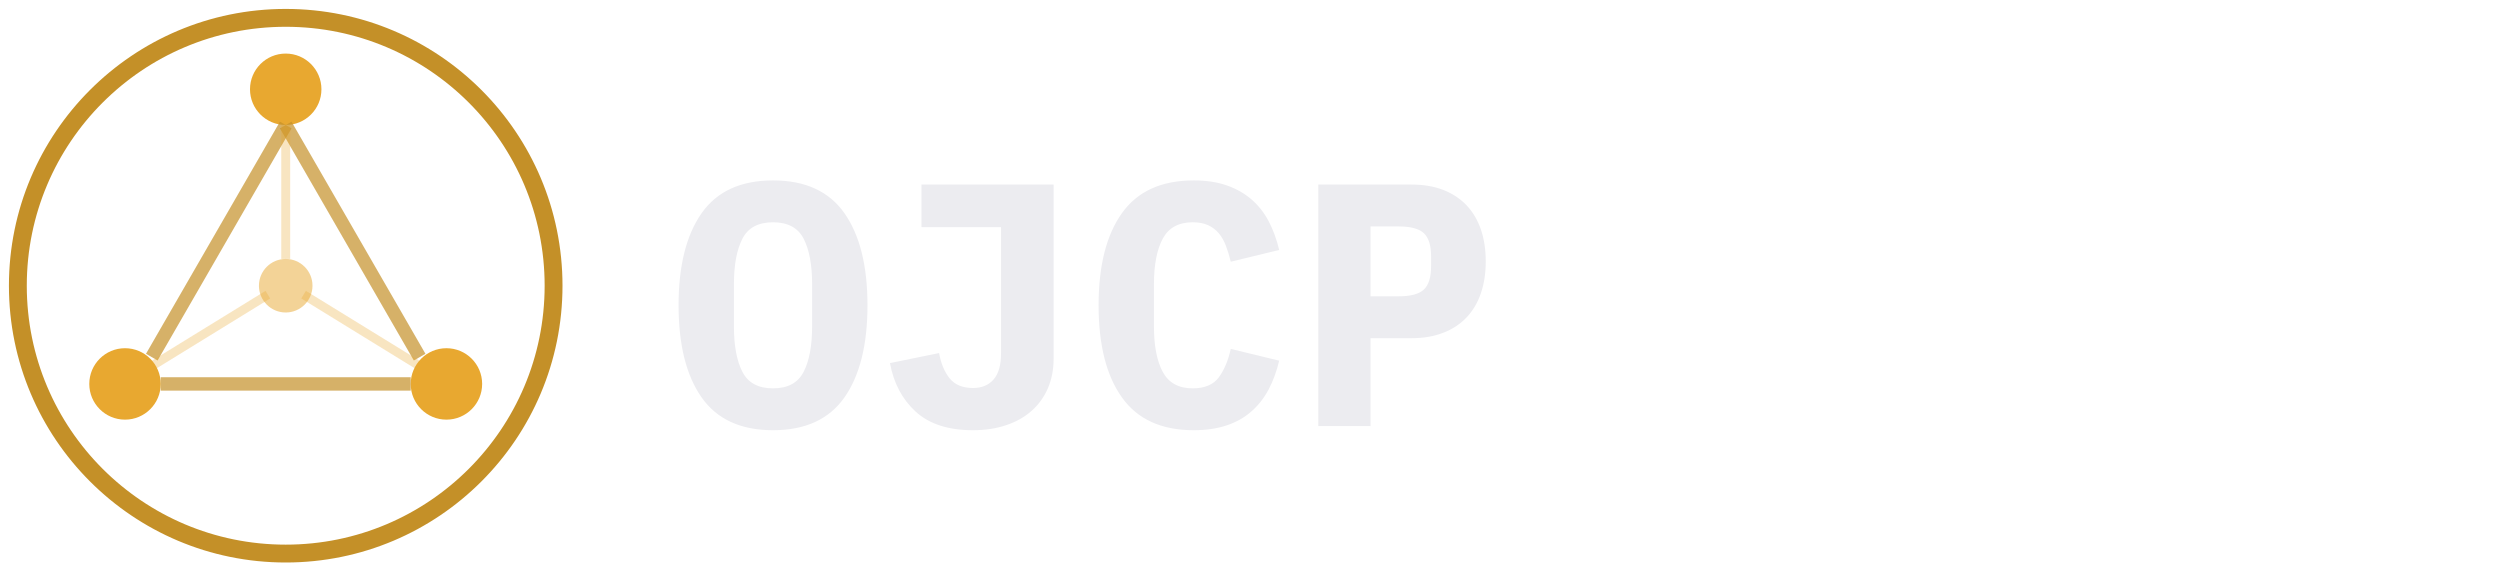
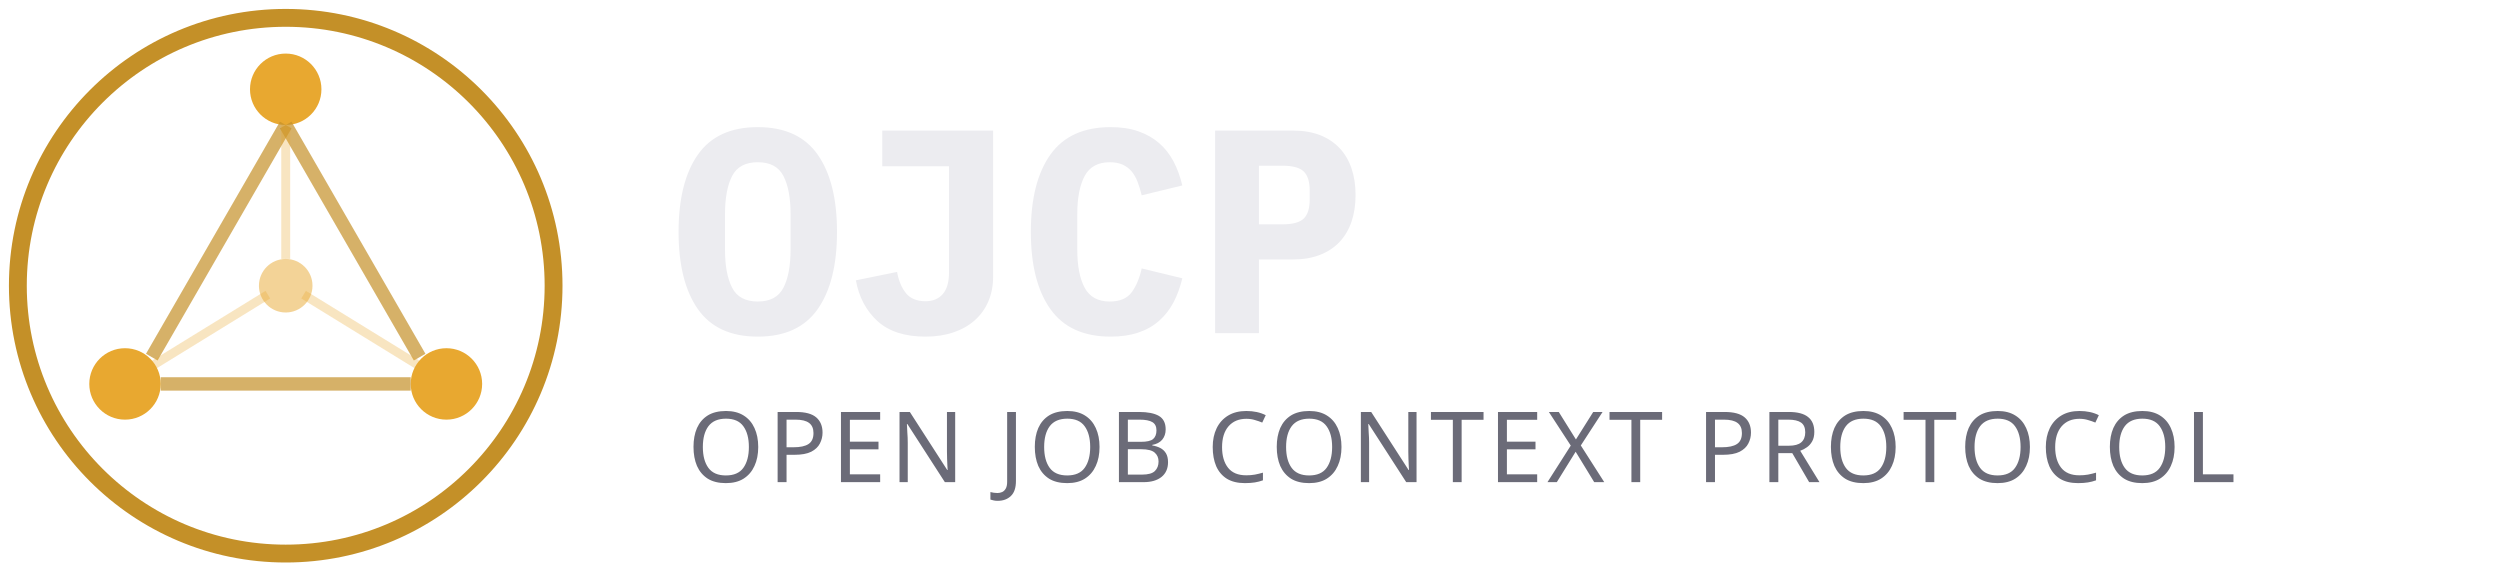
<svg xmlns="http://www.w3.org/2000/svg" width="280" height="64" viewBox="0 0 280 64" fill="none">
-   <g transform="translate(0, 0)">
+   <g>
    <circle cx="32" cy="32" r="30" stroke="#c49028" stroke-width="2" fill="none" />
    <circle cx="32" cy="10" r="4" fill="#e8a830" />
    <circle cx="14" cy="43" r="4" fill="#e8a830" />
    <circle cx="50" cy="43" r="4" fill="#e8a830" />
    <line x1="32" y1="14" x2="17" y2="40" stroke="#c49028" stroke-width="1.5" opacity="0.7" />
    <line x1="32" y1="14" x2="47" y2="40" stroke="#c49028" stroke-width="1.5" opacity="0.7" />
    <line x1="18" y1="43" x2="46" y2="43" stroke="#c49028" stroke-width="1.5" opacity="0.7" />
    <circle cx="32" cy="32" r="3" fill="#e8a830" opacity="0.5" />
    <line x1="32" y1="14" x2="32" y2="29" stroke="#e8a830" stroke-width="1" opacity="0.3" />
    <line x1="17" y1="41" x2="30" y2="33" stroke="#e8a830" stroke-width="1" opacity="0.3" />
    <line x1="47" y1="41" x2="34" y2="33" stroke="#e8a830" stroke-width="1" opacity="0.3" />
  </g>
-   <g transform="translate(76, 8) scale(0.775)" fill="#ececf0">
+   <g transform="translate(76, 4) scale(0.65)" fill="#ececf0">
    <path d="M13.65 51.85Q6.65 51.85 3.32 47.10Q0 42.35 0 33.80Q0 25.25 3.32 20.50Q6.65 15.75 13.65 15.75Q20.65 15.75 23.98 20.50Q27.30 25.25 27.30 33.80Q27.30 42.35 23.98 47.10Q20.65 51.85 13.65 51.85M13.65 45.80Q16.85 45.80 18.07 43.42Q19.30 41.05 19.30 36.80L19.30 30.75Q19.30 26.55 18.07 24.17Q16.85 21.80 13.65 21.80Q10.45 21.80 9.23 24.17Q8 26.55 8 30.75L8 36.85Q8 41.05 9.23 43.42Q10.45 45.80 13.65 45.80ZM54.20 16.35L54.20 41.50Q54.20 43.85 53.38 45.77Q52.55 47.70 51.02 49.05Q49.50 50.40 47.35 51.12Q45.20 51.85 42.55 51.85Q37.20 51.85 34.27 49.17Q31.35 46.50 30.55 42.15L37.65 40.70Q38.05 42.95 39.17 44.35Q40.30 45.75 42.55 45.75Q44.45 45.75 45.52 44.52Q46.60 43.30 46.60 40.75L46.60 22.50L35.10 22.50L35.10 16.35L54.20 16.35ZM74.45 51.85Q67.45 51.85 64.08 47.12Q60.70 42.40 60.70 33.80Q60.70 25.20 64.08 20.47Q67.45 15.75 74.45 15.75Q77.15 15.75 79.22 16.47Q81.30 17.20 82.80 18.50Q84.30 19.80 85.28 21.65Q86.25 23.50 86.80 25.80L79.80 27.50Q79.50 26.25 79.10 25.20Q78.70 24.15 78.08 23.40Q77.45 22.65 76.53 22.22Q75.60 21.80 74.30 21.80Q71.25 21.80 69.97 24.17Q68.70 26.55 68.70 30.75L68.70 36.85Q68.70 41.05 69.97 43.42Q71.25 45.80 74.30 45.80Q76.90 45.80 78.08 44.20Q79.25 42.60 79.80 40.10L86.80 41.80Q86.25 44.10 85.28 45.95Q84.30 47.80 82.80 49.12Q81.30 50.45 79.22 51.15Q77.15 51.85 74.45 51.85ZM92.45 51.25L92.45 16.35L105.95 16.35Q108.50 16.35 110.50 17.12Q112.50 17.90 113.88 19.35Q115.25 20.80 115.95 22.85Q116.65 24.90 116.65 27.45Q116.65 30.00 115.95 32.05Q115.25 34.10 113.88 35.55Q112.50 37.00 110.50 37.77Q108.50 38.55 105.95 38.55L100 38.55L100 51.25L92.45 51.25M100 32.50L104.05 32.50Q106.70 32.50 107.73 31.50Q108.75 30.50 108.75 28.20L108.75 26.70Q108.75 24.40 107.73 23.40Q106.70 22.40 104.05 22.40L100 22.40L100 32.50Z" />
  </g>
+   <text x="77" y="54" font-family="'IBM Plex Sans', sans-serif" font-weight="300" font-size="11" fill="#6b6b78" letter-spacing="0.04em">OPEN JOB CONTEXT PROTOCOL</text>
</svg>
